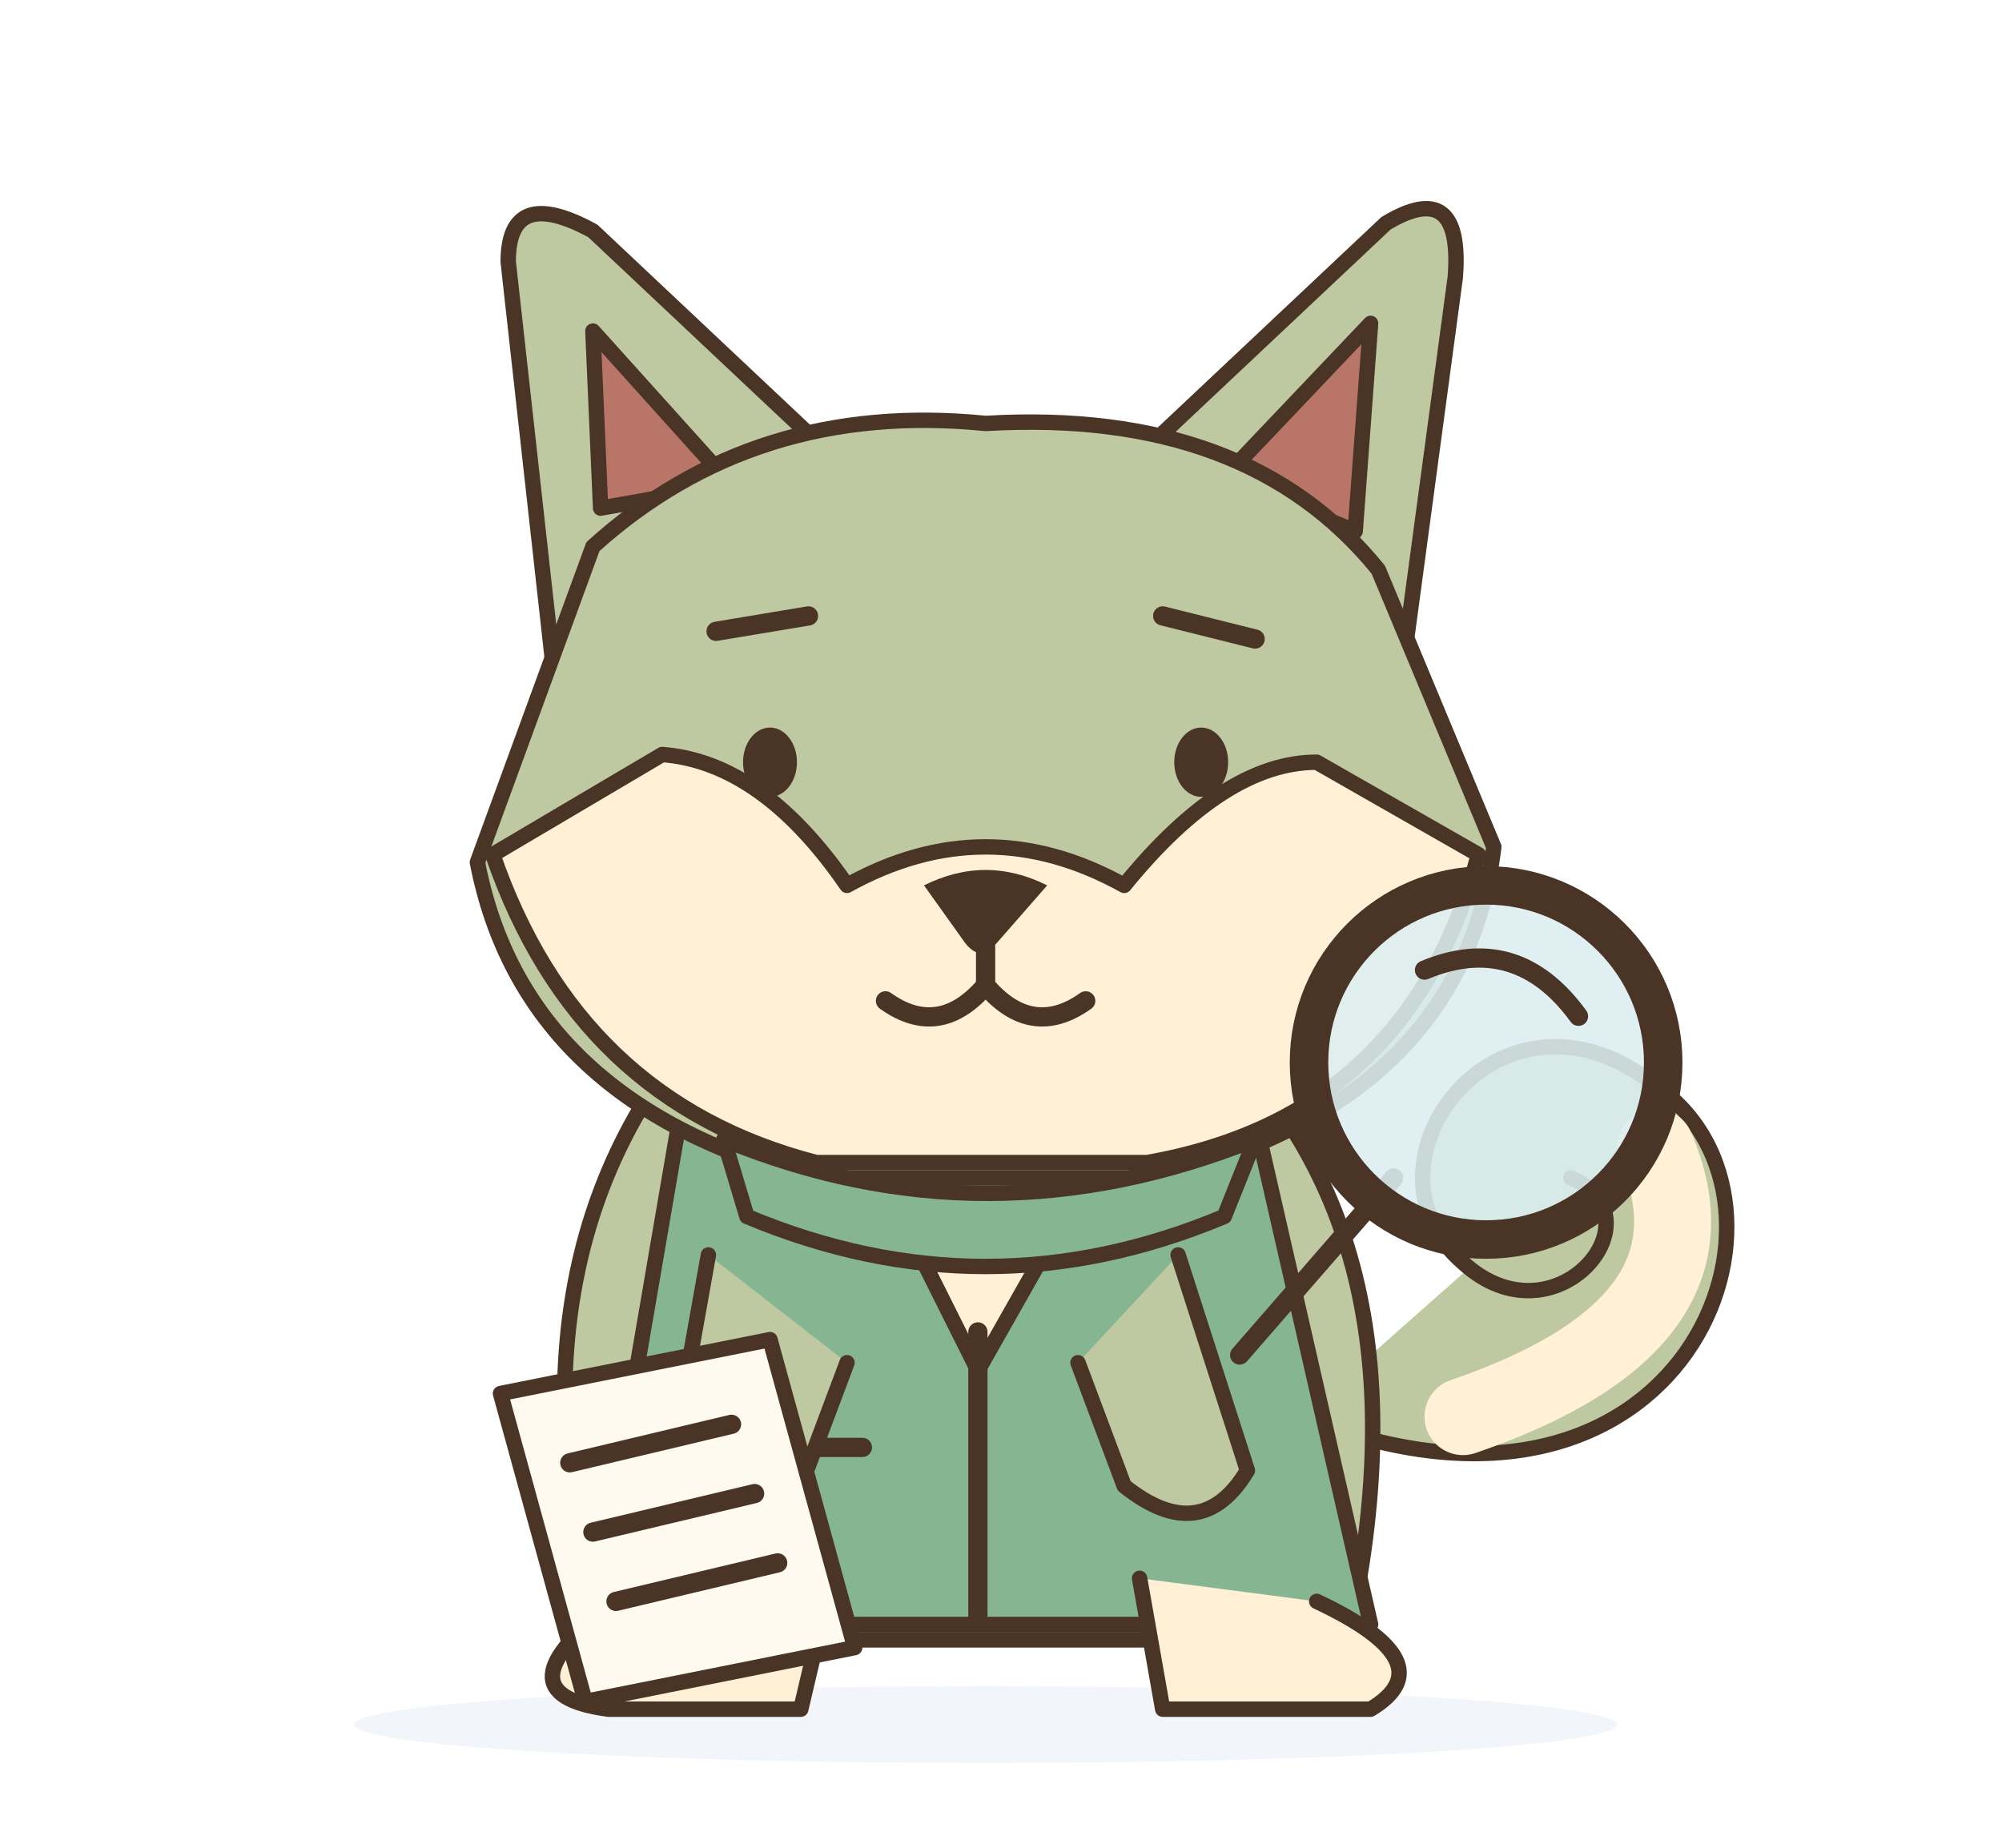
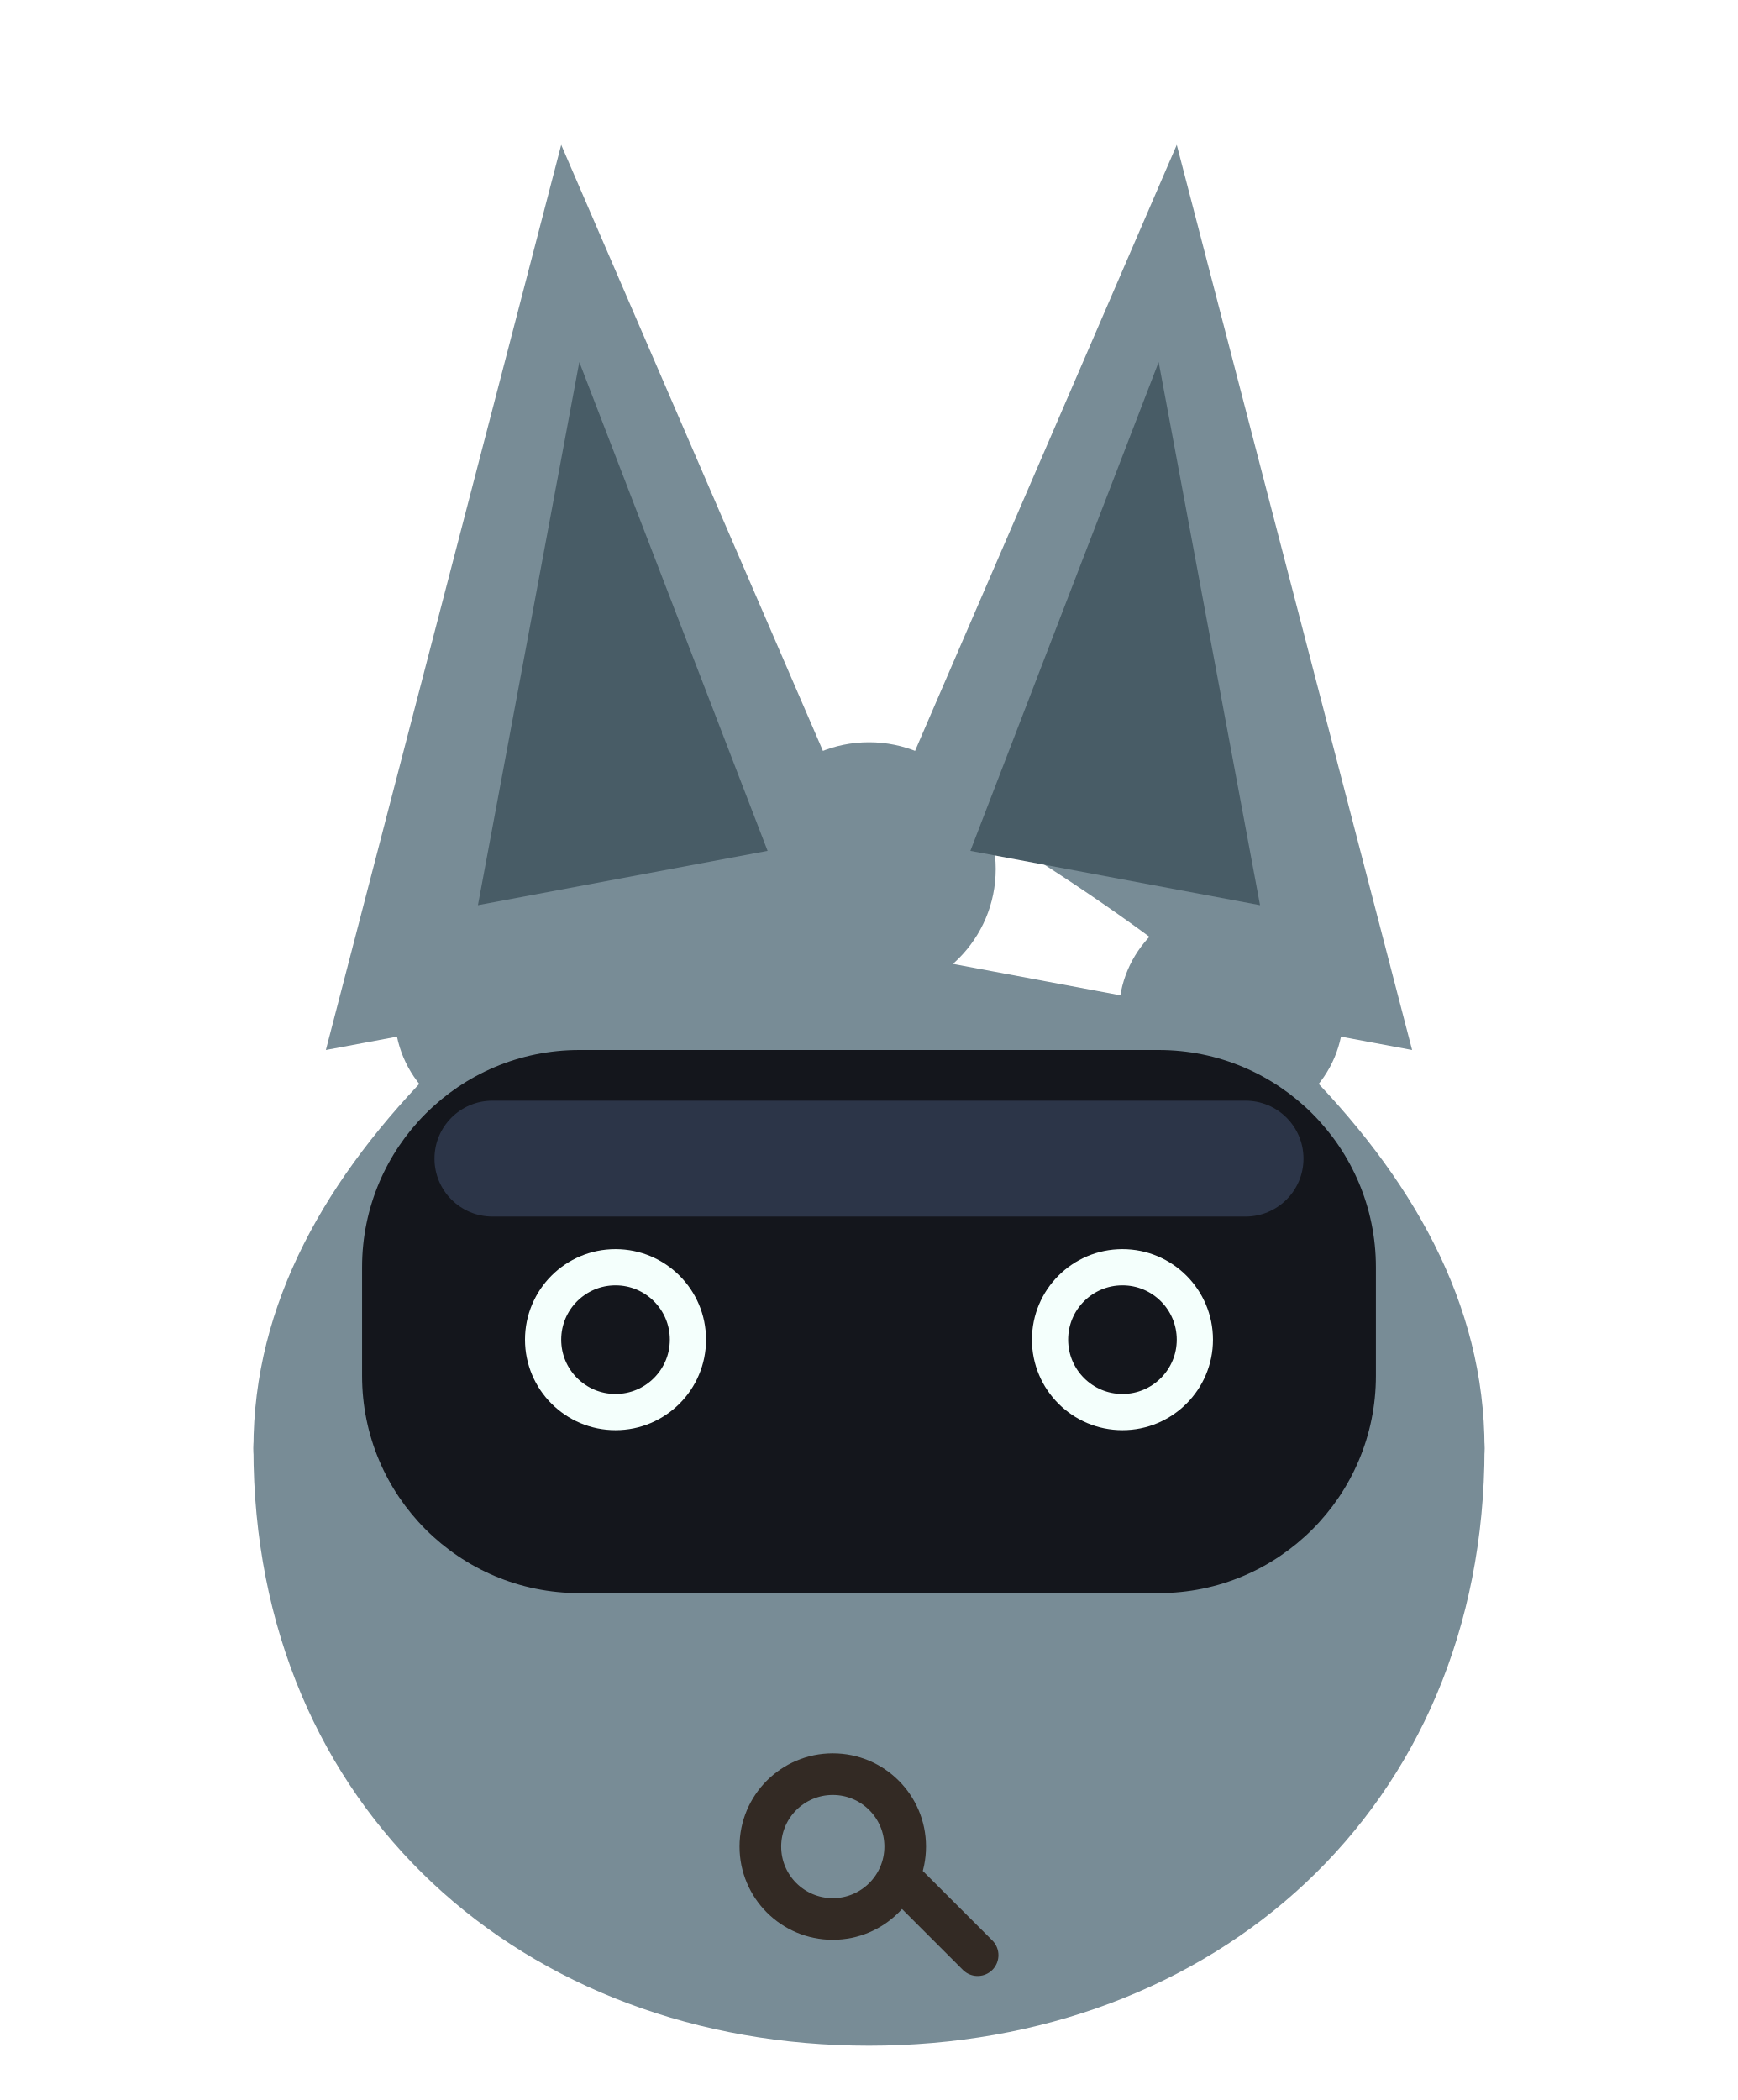
- <svg xmlns="http://www.w3.org/2000/svg" viewBox="0 0 260 240" fill="none" width="260" height="240">
-   <ellipse cx="128" cy="224" rx="82" ry="5" fill="#9cbce2" opacity=".13" />
-   <g>
-     <g stroke-linecap="round" stroke-linejoin="round" stroke-width="2">
-       <g>
-         <path d="M169 184C219 204 237 156 215 141C195 125 175 151 190 164C202 175 216 158 204 153" fill="#bec9a1" stroke="#493426" />
-         <path d="M190 184Q225 172 215 149" stroke-width="10" stroke="#fff0d6" />
-       </g>
-       <path d="M92 132Q64 163 78 213H175Q187 159 155 132Z" fill="#bec9a1" stroke="#493426" />
-       <path d="M111 144Q91 171 103 211H149Q158 171 136 144" fill="#fff0d6" stroke="#493426" />
-       <g fill="#86b592" stroke="#493426">
-         <path d="M89 141L112 148L127 178L144 148L162 141L178 211H77Z" />
-         <path d="M127 173V210M97 188H112M146 188H160" fill="none" stroke="#493426" stroke-width="2.5" />
-       </g>
-       <path d="M80 208Q64 220 79 222H104L108 205M148 205L151 222H178Q188 216 171 208" fill="#fff0d6" stroke="#493426" />
-       <g>
-         <g>
-           <path d="M72 88L66 34Q66 24 77 30L111 62Z" fill="#bec9a1" stroke="#493426" />
-           <path d="M78 66L77 43L95 63Z" fill="#b97568" stroke="#493426" />
-         </g>
-         <g>
-           <path d="M146 61L180 29Q190 23 189 36L182 88Z" fill="#bec9a1" stroke="#493426" />
-           <path d="M159 62L178 42L176 69Z" fill="#b97568" stroke="#493426" />
-         </g>
-         <path d="M77 71Q98 52 128 55Q162 53 179 74L194 110Q190 143 150 153H105Q68 143 62 112Z" fill="#bec9a1" stroke="#493426" />
-         <path d="M64 111L86 98Q99 99 110 115Q128 105 146 115Q159 99 171 99L192 111Q183 145 149 151H106Q75 143 64 111Z" stroke="#493426" fill="#fff0d6" />
-         <g fill="none" stroke="#493426" stroke-width="2.5">
-           <path d="M93 82L105 80" />
-           <path d="M151 80L163 83" />
-         </g>
-         <g>
-           <ellipse cx="100" cy="99" rx="3.5" ry="4.5" fill="#493426" />
-           <ellipse cx="156" cy="99" rx="3.5" ry="4.5" fill="#493426" />
-         </g>
-         <path d="M120 115Q128 111 136 115L129 123Q127 125 125 122Z" fill="#493426" />
-         <path d="M115 130Q122 135 128 128Q134 135 141 130M128 123V128" fill="none" stroke="#493426" stroke-width="2.5" />
-         <path d="M94 148Q128 162 163 148L159 158Q128 171 97 158Z" fill="#86b592" stroke="#493426" />
-       </g>
-       <g>
-         <path d="M92 163L87 191Q93 201 104 193L110 177M153 163L162 191Q156 201 146 193L140 177" fill="#bec9a1" stroke="#493426" />
-       </g>
-       <g>
-         <path d="M161 176L181 153" stroke-width="2.5" fill="none" stroke="#493426" />
-         <circle cx="193" cy="138" r="23" fill="#dceef0" fill-opacity=".88" stroke="#493426" stroke-width="5" />
-         <path d="M185 126Q197 121 205 132" fill="none" stroke="#493426" stroke-width="2.5" />
-         <path d="M65 181L100 174L111 214L76 221Z" fill="#fffaf0" stroke="#493426" stroke-width="2" />
-         <path d="M74 190L95 185M77 199L98 194M80 208L101 203" fill="none" stroke="#493426" stroke-width="2.5" />
-       </g>
-     </g>
+ <svg xmlns="http://www.w3.org/2000/svg" viewBox="8 2 48 58">
+   <path fill="#788c96" d="M17 31 23.5 6 33 28ZM47 31 40.5 6 31 28ZM32 23c9 5 17 11 17 19 0 10-7.5 16.5-17 16.5S15 52 15 42c0-8 8-14 17-19z" />
+   <g fill="#788c96">
+     <circle cx="22" cy="30" r="3.1" />
+     <circle cx="32" cy="26" r="3.5" />
+     <circle cx="42" cy="30" r="3.1" />
+     <circle cx="17.5" cy="42" r="2.5" />
+     <circle cx="46.5" cy="42" r="2.5" />
  </g>
+   <path fill="#485c66" d="M21.2 27 24 12 29.2 25.5ZM42.8 27 40 12 34.8 25.5Z" />
+   <rect x="18" y="31" width="28" height="15" rx="6" fill="#14161c" />
+   <rect x="20" y="32.4" width="24" height="3.2" rx="1.6" fill="#2c3548" />
+   <g fill="#f4fffc">
+     <circle cx="25" cy="39" r="2" fill="none" stroke="#f4fffc" />
+     <circle cx="39" cy="39" r="2" fill="none" stroke="#f4fffc" />
+   </g>
+   <path d="M33 53a2 2 0 1 0-4 0 2 2 0 0 0 4 0zm0 1 2 2" fill="none" stroke="#332a24" stroke-width="1.15" stroke-linecap="round" stroke-linejoin="round" />
</svg>
